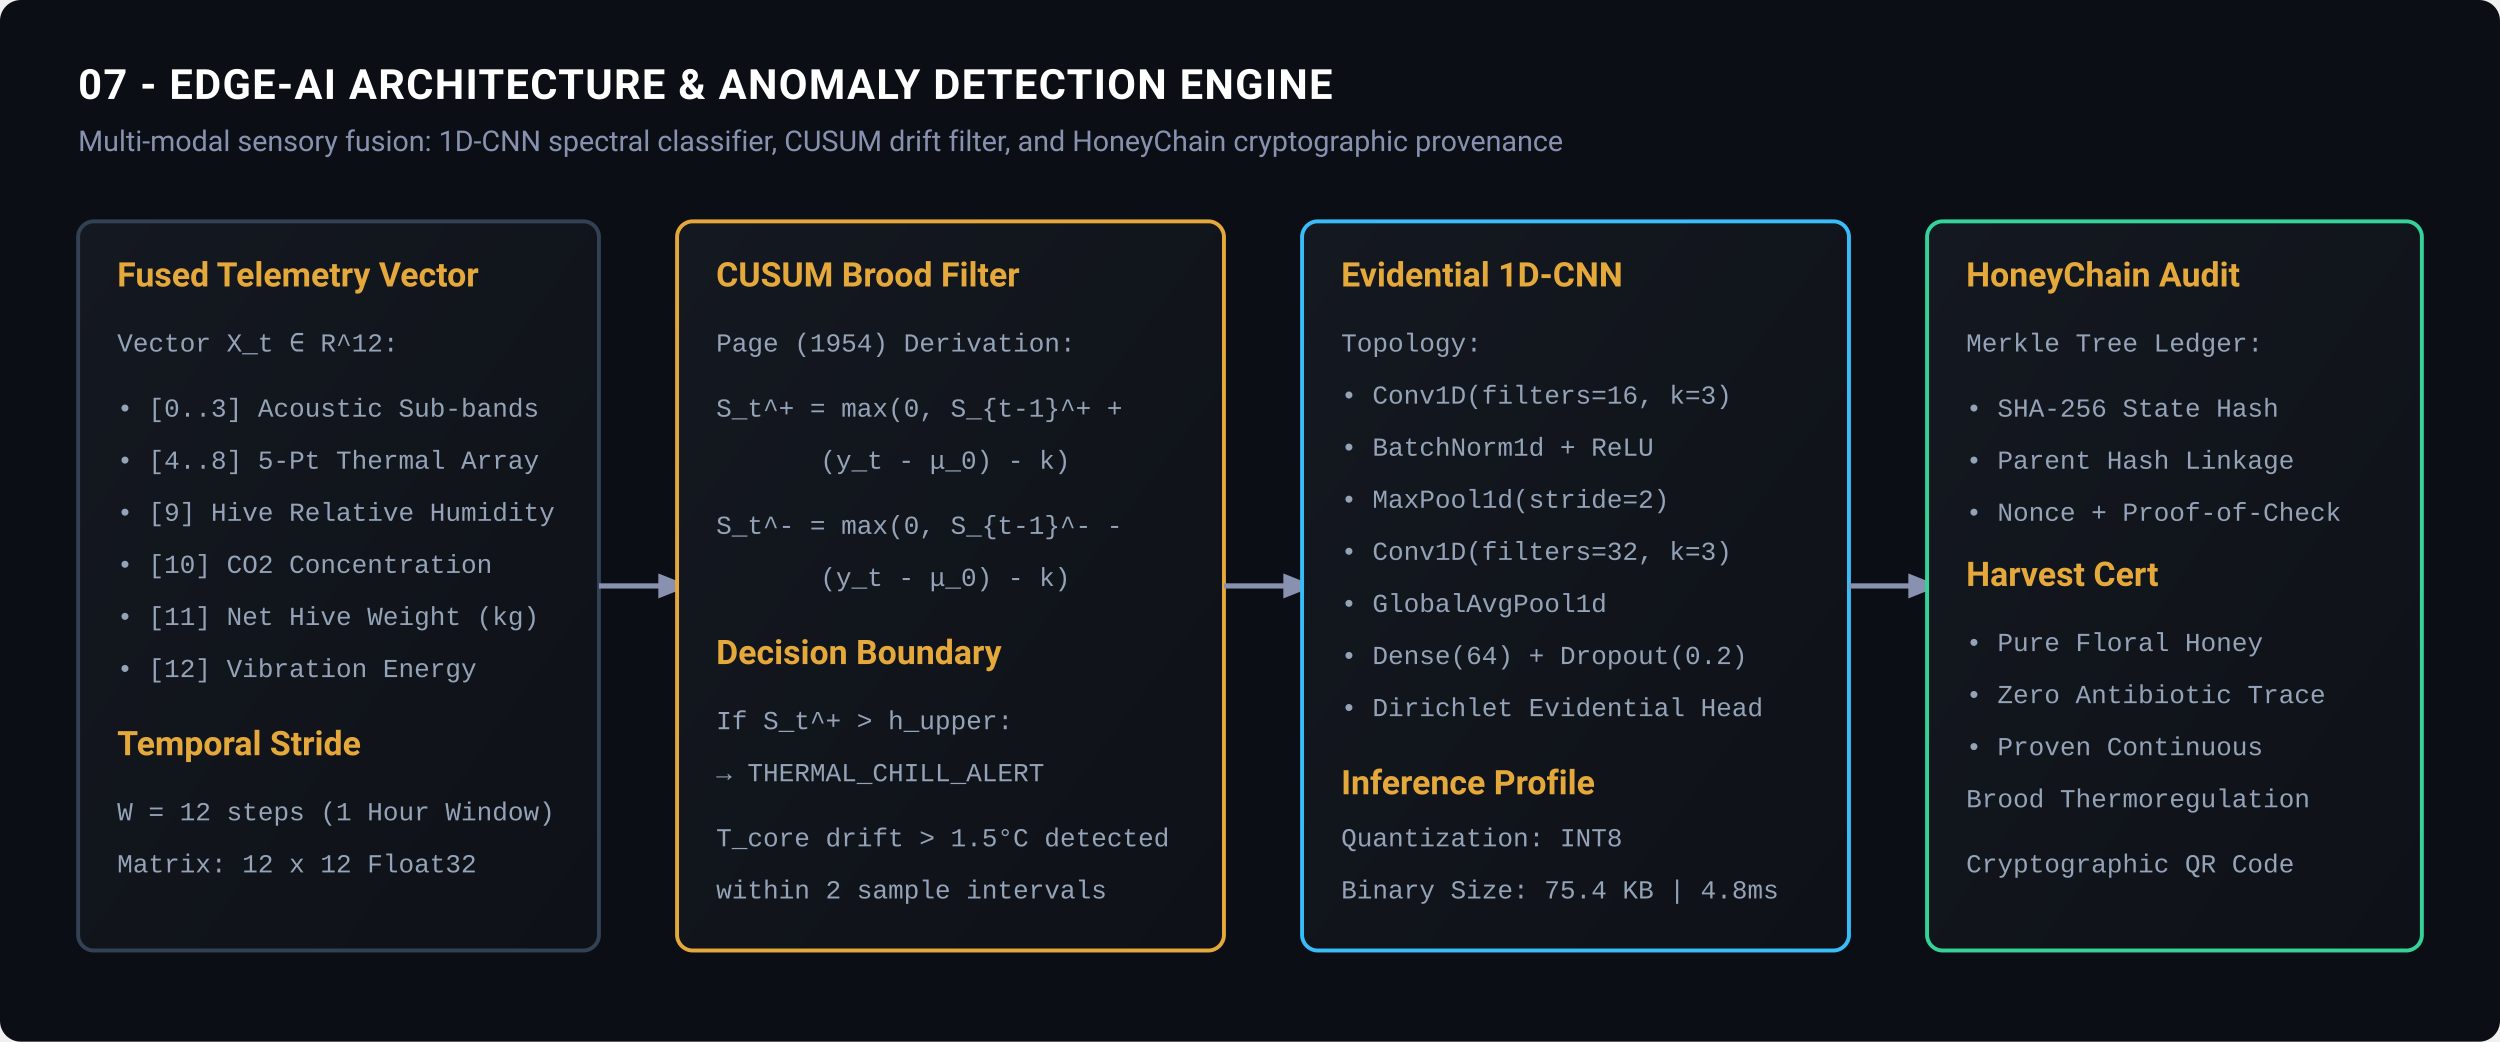
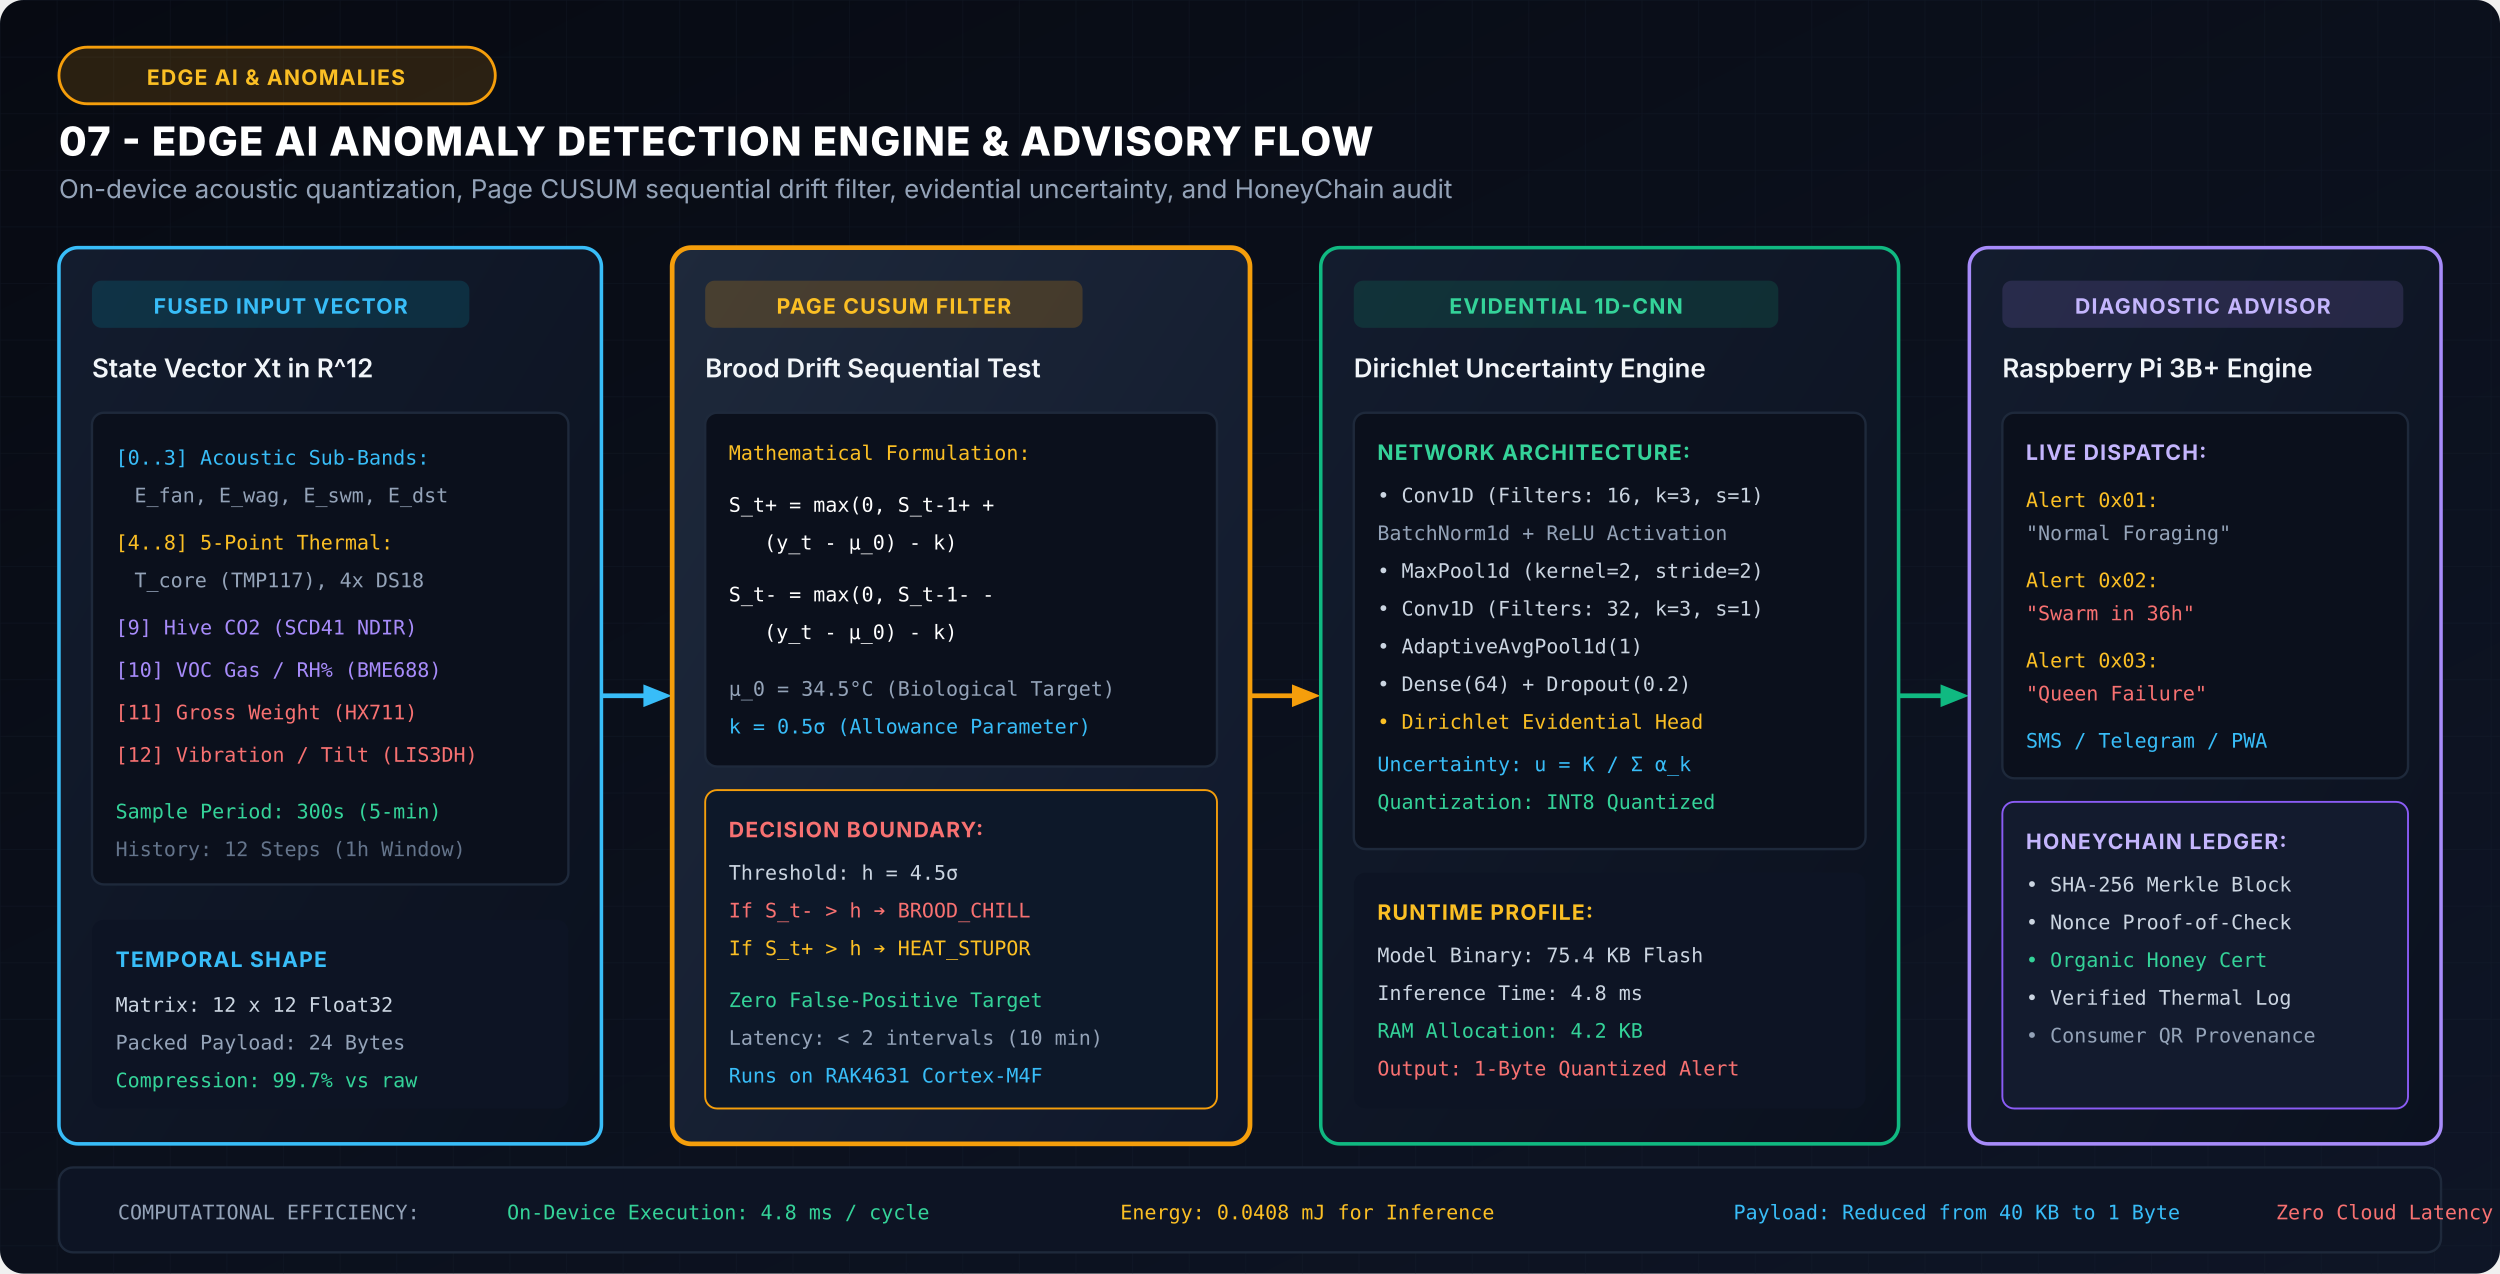
- <svg xmlns="http://www.w3.org/2000/svg" viewBox="0 0 960 400" width="960" height="400">
+ <svg xmlns="http://www.w3.org/2000/svg" viewBox="0 0 1060 540" width="100%" height="100%">
  <defs>
-     <linearGradient id="panelGrad" x1="0%" y1="0%" x2="100%" y2="100%">
-       <stop offset="0%" stop-color="#141820" />
-       <stop offset="100%" stop-color="#0e1117" />
+     <linearGradient id="bgGrad" x1="0%" y1="0%" x2="100%" y2="100%">
+       <stop offset="0%" stop-color="#070a12" />
+       <stop offset="50%" stop-color="#0b101c" />
+       <stop offset="100%" stop-color="#0e1526" />
    </linearGradient>
-     <linearGradient id="accentGrad" x1="0%" y1="0%" x2="100%" y2="0%">
-       <stop offset="0%" stop-color="#e5a93b" />
-       <stop offset="100%" stop-color="#f5c25d" />
+     <linearGradient id="cardGrad" x1="0%" y1="0%" x2="100%" y2="100%">
+       <stop offset="0%" stop-color="#131c2e" />
+       <stop offset="100%" stop-color="#0b111e" />
    </linearGradient>
-     <linearGradient id="blueGrad" x1="0%" y1="0%" x2="100%" y2="0%">
-       <stop offset="0%" stop-color="#2a3b5c" />
-       <stop offset="100%" stop-color="#1b253b" />
+     <linearGradient id="cardGradHighlight" x1="0%" y1="0%" x2="100%" y2="100%">
+       <stop offset="0%" stop-color="#1e293b" />
+       <stop offset="100%" stop-color="#0f172a" />
    </linearGradient>
-     <marker id="arrow" viewBox="0 0 10 10" refX="6" refY="5" markerWidth="6" markerHeight="6" orient="auto-start-reverse">
-       <path d="M 0 1 L 10 5 L 0 9 z" fill="#8892b0" />
+     <linearGradient id="goldGrad" x1="0%" y1="0%" x2="100%" y2="0%">
+       <stop offset="0%" stop-color="#f59e0b" />
+       <stop offset="100%" stop-color="#fbbf24" />
+     </linearGradient>
+     <linearGradient id="cyanGrad" x1="0%" y1="0%" x2="100%" y2="0%">
+       <stop offset="0%" stop-color="#06b6d4" />
+       <stop offset="100%" stop-color="#38bdf8" />
+     </linearGradient>
+     <linearGradient id="emeraldGrad" x1="0%" y1="0%" x2="100%" y2="0%">
+       <stop offset="0%" stop-color="#10b981" />
+       <stop offset="100%" stop-color="#34d399" />
+     </linearGradient>
+     <linearGradient id="roseGrad" x1="0%" y1="0%" x2="100%" y2="0%">
+       <stop offset="0%" stop-color="#ef4444" />
+       <stop offset="100%" stop-color="#f87171" />
+     </linearGradient>
+     <linearGradient id="violetGrad" x1="0%" y1="0%" x2="100%" y2="0%">
+       <stop offset="0%" stop-color="#8b5cf6" />
+       <stop offset="100%" stop-color="#a78bfa" />
+     </linearGradient>
+     <marker id="arrCyan" viewBox="0 0 10 10" refX="6" refY="5" markerWidth="6" markerHeight="6" orient="auto-start-reverse">
+       <path d="M 0 1 L 10 5 L 0 9 z" fill="#38bdf8" />
    </marker>
-     <marker id="arrowGold" viewBox="0 0 10 10" refX="6" refY="5" markerWidth="6" markerHeight="6" orient="auto-start-reverse">
-       <path d="M 0 1 L 10 5 L 0 9 z" fill="#e5a93b" />
+     <marker id="arrGold" viewBox="0 0 10 10" refX="6" refY="5" markerWidth="6" markerHeight="6" orient="auto-start-reverse">
+       <path d="M 0 1 L 10 5 L 0 9 z" fill="#f59e0b" />
    </marker>
+     <marker id="arrEmerald" viewBox="0 0 10 10" refX="6" refY="5" markerWidth="6" markerHeight="6" orient="auto-start-reverse">
+       <path d="M 0 1 L 10 5 L 0 9 z" fill="#10b981" />
+     </marker>
+     <marker id="arrRose" viewBox="0 0 10 10" refX="6" refY="5" markerWidth="6" markerHeight="6" orient="auto-start-reverse">
+       <path d="M 0 1 L 10 5 L 0 9 z" fill="#ef4444" />
+     </marker>
+     <marker id="arrMuted" viewBox="0 0 10 10" refX="6" refY="5" markerWidth="6" markerHeight="6" orient="auto-start-reverse">
+       <path d="M 0 1 L 10 5 L 0 9 z" fill="#64748b" />
+     </marker>
+     <pattern id="grid" width="24" height="24" patternUnits="userSpaceOnUse">
+       <path d="M 24 0 L 0 0 0 24" fill="none" stroke="#1e293b" stroke-width="0.5" stroke-opacity="0.3" />
+     </pattern>
  </defs>
  <style>
-         .title { font-family: -apple-system, BlinkMacSystemFont, "Segoe UI", Roboto, Helvetica, Arial, sans-serif; font-weight: 700; font-size: 16px; fill: #ffffff; letter-spacing: 0.5px; }
-         .subtitle { font-family: -apple-system, BlinkMacSystemFont, "Segoe UI", Roboto, Helvetica, Arial, sans-serif; font-size: 11px; fill: #8892b0; }
-         .box-title { font-family: -apple-system, BlinkMacSystemFont, "Segoe UI", Roboto, Helvetica, Arial, sans-serif; font-weight: 600; font-size: 13px; fill: #e5a93b; }
-         .box-body { font-family: -apple-system, BlinkMacSystemFont, "Segoe UI", Roboto, Helvetica, Arial, sans-serif; font-size: 11px; fill: #ccd6f6; line-height: 1.4; }
-         .mono { font-family: "SF Mono", Menlo, Consolas, Monaco, "Liberation Mono", monospace; font-size: 10px; fill: #94a3b8; }
-         .tag { font-family: -apple-system, BlinkMacSystemFont, "Segoe UI", Roboto, Helvetica, Arial, sans-serif; font-weight: 600; font-size: 9px; fill: #0f172a; }
+         .headline { font-family: -apple-system, BlinkMacSystemFont, "Segoe UI", Inter, Roboto, sans-serif; font-weight: 800; font-size: 17px; fill: #ffffff; letter-spacing: 0.5px; }
+         .subhead { font-family: -apple-system, BlinkMacSystemFont, "Segoe UI", Inter, Roboto, sans-serif; font-size: 11px; fill: #94a3b8; }
+         .sec-title { font-family: -apple-system, BlinkMacSystemFont, "Segoe UI", Inter, Roboto, sans-serif; font-weight: 700; font-size: 13px; letter-spacing: 0.3px; }
+         .body-title { font-family: -apple-system, BlinkMacSystemFont, "Segoe UI", Inter, Roboto, sans-serif; font-weight: 600; font-size: 11px; fill: #f1f5f9; }
+         .body-desc { font-family: -apple-system, BlinkMacSystemFont, "Segoe UI", Inter, Roboto, sans-serif; font-size: 10px; fill: #94a3b8; }
+         .mono-sm { font-family: "JetBrains Mono", "SF Mono", Menlo, Consolas, monospace; font-size: 9.5px; }
+         .mono-xs { font-family: "JetBrains Mono", "SF Mono", Menlo, Consolas, monospace; font-size: 8.5px; }
+         .badge { font-family: -apple-system, BlinkMacSystemFont, "Segoe UI", Inter, Roboto, sans-serif; font-weight: 700; font-size: 9px; letter-spacing: 0.5px; }
    </style>
-   <rect width="960" height="400" fill="#0b0e14" rx="8" />
-   <text x="30" y="38" class="title">07 - EDGE-AI ARCHITECTURE &amp; ANOMALY DETECTION ENGINE</text>
-   <text x="30" y="58" class="subtitle">Multi-modal sensory fusion: 1D-CNN spectral classifier, CUSUM drift filter, and HoneyChain cryptographic provenance</text>
-   <rect x="30" y="85" width="200" height="280" fill="url(#panelGrad)" stroke="#334155" stroke-width="1.5" rx="6" />
-   <text x="45" y="110" class="box-title">Fused Telemetry Vector</text>
-   <text x="45" y="135" class="mono">Vector X_t ∈ R^12:</text>
-   <text x="45" y="160" class="mono">• [0..3] Acoustic Sub-bands</text>
-   <text x="45" y="180" class="mono">• [4..8] 5-Pt Thermal Array</text>
-   <text x="45" y="200" class="mono">• [9] Hive Relative Humidity</text>
-   <text x="45" y="220" class="mono">• [10] CO2 Concentration</text>
-   <text x="45" y="240" class="mono">• [11] Net Hive Weight (kg)</text>
-   <text x="45" y="260" class="mono">• [12] Vibration Energy</text>
-   <text x="45" y="290" class="box-title" fill="#38bdf8">Temporal Stride</text>
-   <text x="45" y="315" class="mono">W = 12 steps (1 Hour Window)</text>
-   <text x="45" y="335" class="mono">Matrix: 12 x 12 Float32</text>
-   <path d="M 230 225 L 260 225" stroke="#8892b0" stroke-width="2" marker-end="url(#arrow)" />
-   <rect x="260" y="85" width="210" height="280" fill="url(#panelGrad)" stroke="#e5a93b" stroke-width="1.5" rx="6" />
-   <text x="275" y="110" class="box-title">CUSUM Brood Filter</text>
-   <text x="275" y="135" class="mono">Page (1954) Derivation:</text>
-   <text x="275" y="160" class="mono">S_t^+ = max(0, S_{t-1}^+ +</text>
-   <text x="315" y="180" class="mono">(y_t - μ_0) - k)</text>
-   <text x="275" y="205" class="mono">S_t^- = max(0, S_{t-1}^- -</text>
-   <text x="315" y="225" class="mono">(y_t - μ_0) - k)</text>
-   <text x="275" y="255" class="box-title" fill="#f87171">Decision Boundary</text>
-   <text x="275" y="280" class="mono">If S_t^+ &gt; h_upper:</text>
-   <text x="275" y="300" class="mono" fill="#f87171">→ THERMAL_CHILL_ALERT</text>
-   <text x="275" y="325" class="mono">T_core drift &gt; 1.5°C detected</text>
-   <text x="275" y="345" class="mono">within 2 sample intervals</text>
-   <path d="M 470 225 L 500 225" stroke="#8892b0" stroke-width="2" marker-end="url(#arrow)" />
-   <rect x="500" y="85" width="210" height="280" fill="url(#panelGrad)" stroke="#38bdf8" stroke-width="1.5" rx="6" />
-   <text x="515" y="110" class="box-title" fill="#38bdf8">Evidential 1D-CNN</text>
-   <text x="515" y="135" class="mono">Topology:</text>
-   <text x="515" y="155" class="mono">• Conv1D(filters=16, k=3)</text>
-   <text x="515" y="175" class="mono">• BatchNorm1d + ReLU</text>
-   <text x="515" y="195" class="mono">• MaxPool1d(stride=2)</text>
-   <text x="515" y="215" class="mono">• Conv1D(filters=32, k=3)</text>
-   <text x="515" y="235" class="mono">• GlobalAvgPool1d</text>
-   <text x="515" y="255" class="mono">• Dense(64) + Dropout(0.2)</text>
-   <text x="515" y="275" class="mono">• Dirichlet Evidential Head</text>
-   <text x="515" y="305" class="box-title" fill="#34d399">Inference Profile</text>
-   <text x="515" y="325" class="mono">Quantization: INT8</text>
-   <text x="515" y="345" class="mono">Binary Size: 75.4 KB | 4.8ms</text>
-   <path d="M 710 225 L 740 225" stroke="#8892b0" stroke-width="2" marker-end="url(#arrow)" />
-   <rect x="740" y="85" width="190" height="280" fill="url(#panelGrad)" stroke="#34d399" stroke-width="1.5" rx="6" />
-   <text x="755" y="110" class="box-title" fill="#34d399">HoneyChain Audit</text>
-   <text x="755" y="135" class="mono">Merkle Tree Ledger:</text>
-   <text x="755" y="160" class="mono">• SHA-256 State Hash</text>
-   <text x="755" y="180" class="mono">• Parent Hash Linkage</text>
-   <text x="755" y="200" class="mono">• Nonce + Proof-of-Check</text>
-   <text x="755" y="225" class="box-title" fill="#e5a93b">Harvest Cert</text>
-   <text x="755" y="250" class="mono">• Pure Floral Honey</text>
-   <text x="755" y="270" class="mono">• Zero Antibiotic Trace</text>
-   <text x="755" y="290" class="mono">• Proven Continuous</text>
-   <text x="755" y="310" class="mono">  Brood Thermoregulation</text>
-   <text x="755" y="335" class="mono" fill="#34d399">Cryptographic QR Code</text>
+   <rect width="1060" height="540" fill="url(#bgGrad)" rx="10" />
+   <rect width="1060" height="540" fill="url(#grid)" rx="10" />
+   <rect x="25" y="20" width="185" height="24" rx="12" fill="rgba(245, 158, 11, 0.15)" stroke="#f59e0b" stroke-width="1.2" />
+   <text x="117" y="36" class="badge" fill="#fbbf24" text-anchor="middle">EDGE AI &amp; ANOMALIES</text>
+   <text x="25" y="66" class="headline">07 - EDGE AI ANOMALY DETECTION ENGINE &amp; ADVISORY FLOW</text>
+   <text x="25" y="84" class="subhead">On-device acoustic quantization, Page CUSUM sequential drift filter, evidential uncertainty, and HoneyChain audit</text>
+   <g transform="translate(25, 105)">
+     <rect x="0" y="0" width="230" height="380" rx="8" fill="url(#cardGrad)" stroke="#38bdf8" stroke-width="1.5" />
+     <rect x="14" y="14" width="160" height="20" rx="4" fill="rgba(6, 182, 212, 0.15)" />
+     <text x="94" y="28" class="badge" fill="#38bdf8" text-anchor="middle">FUSED INPUT VECTOR</text>
+     <text x="14" y="55" class="body-title">State Vector Xt in R^12</text>
+     <g transform="translate(14, 70)">
+       <rect width="202" height="200" rx="5" fill="#0b101c" stroke="#1e293b" />
+       <text x="10" y="22" class="mono-xs" fill="#38bdf8">[0..3] Acoustic Sub-Bands:</text>
+       <text x="18" y="38" class="mono-xs" fill="#94a3b8"> E_fan, E_wag, E_swm, E_dst</text>
+       <text x="10" y="58" class="mono-xs" fill="#fbbf24">[4..8] 5-Point Thermal:</text>
+       <text x="18" y="74" class="mono-xs" fill="#94a3b8"> T_core (TMP117), 4x DS18</text>
+       <text x="10" y="94" class="mono-xs" fill="#a78bfa">[9] Hive CO2 (SCD41 NDIR)</text>
+       <text x="10" y="112" class="mono-xs" fill="#a78bfa">[10] VOC Gas / RH% (BME688)</text>
+       <text x="10" y="130" class="mono-xs" fill="#f87171">[11] Gross Weight (HX711)</text>
+       <text x="10" y="148" class="mono-xs" fill="#f87171">[12] Vibration / Tilt (LIS3DH)</text>
+       <text x="10" y="172" class="mono-xs" fill="#34d399">Sample Period: 300s (5-min)</text>
+       <text x="10" y="188" class="mono-xs" fill="#64748b">History: 12 Steps (1h Window)</text>
+     </g>
+     <rect x="14" y="285" width="202" height="80" rx="5" fill="#0d1424" />
+     <text x="24" y="305" class="badge" fill="#38bdf8">TEMPORAL SHAPE</text>
+     <text x="24" y="324" class="mono-xs" fill="#cbd5e1">Matrix: 12 x 12 Float32</text>
+     <text x="24" y="340" class="mono-xs" fill="#94a3b8">Packed Payload: 24 Bytes</text>
+     <text x="24" y="356" class="mono-xs" fill="#34d399">Compression: 99.7% vs raw</text>
+     <path d="M 230 190 L 255 190" stroke="#38bdf8" stroke-width="2" marker-end="url(#arrCyan)" />
+     <rect x="260" y="0" width="245" height="380" rx="8" fill="url(#cardGradHighlight)" stroke="#f59e0b" stroke-width="2" />
+     <rect x="274" y="14" width="160" height="20" rx="4" fill="rgba(245, 158, 11, 0.2)" />
+     <text x="354" y="28" class="badge" fill="#fbbf24" text-anchor="middle">PAGE CUSUM FILTER</text>
+     <text x="274" y="55" class="body-title">Brood Drift Sequential Test</text>
+     <g transform="translate(274, 70)">
+       <rect width="217" height="150" rx="5" fill="#0b101c" stroke="#1e293b" />
+       <text x="10" y="20" class="mono-xs" fill="#fbbf24">Mathematical Formulation:</text>
+       <text x="10" y="42" class="mono-xs" fill="#ffffff">S_t+ = max(0, S_t-1+ +</text>
+       <text x="25" y="58" class="mono-xs" fill="#ffffff">       (y_t - μ_0) - k)</text>
+       <text x="10" y="80" class="mono-xs" fill="#ffffff">S_t- = max(0, S_t-1- -</text>
+       <text x="25" y="96" class="mono-xs" fill="#ffffff">       (y_t - μ_0) - k)</text>
+       <text x="10" y="120" class="mono-xs" fill="#94a3b8">μ_0 = 34.5°C (Biological Target)</text>
+       <text x="10" y="136" class="mono-xs" fill="#38bdf8">k = 0.5σ (Allowance Parameter)</text>
+     </g>
+     <g transform="translate(274, 230)">
+       <rect width="217" height="135" rx="5" fill="#0d1829" stroke="#f59e0b" stroke-width="0.8" />
+       <text x="10" y="20" class="badge" fill="#f87171">DECISION BOUNDARY:</text>
+       <text x="10" y="38" class="mono-xs" fill="#cbd5e1">Threshold: h = 4.5σ</text>
+       <text x="10" y="54" class="mono-xs" fill="#f87171">If S_t- &gt; h ➔ BROOD_CHILL</text>
+       <text x="10" y="70" class="mono-xs" fill="#fbbf24">If S_t+ &gt; h ➔ HEAT_STUPOR</text>
+       <text x="10" y="92" class="mono-xs" fill="#34d399">Zero False-Positive Target</text>
+       <text x="10" y="108" class="mono-xs" fill="#94a3b8">Latency: &lt; 2 intervals (10 min)</text>
+       <text x="10" y="124" class="mono-xs" fill="#38bdf8">Runs on RAK4631 Cortex-M4F</text>
+     </g>
+     <path d="M 505 190 L 530 190" stroke="#f59e0b" stroke-width="2" marker-end="url(#arrGold)" />
+     <rect x="535" y="0" width="245" height="380" rx="8" fill="url(#cardGrad)" stroke="#10b981" stroke-width="1.5" />
+     <rect x="549" y="14" width="180" height="20" rx="4" fill="rgba(16, 185, 129, 0.15)" />
+     <text x="639" y="28" class="badge" fill="#34d399" text-anchor="middle">EVIDENTIAL 1D-CNN</text>
+     <text x="549" y="55" class="body-title">Dirichlet Uncertainty Engine</text>
+     <g transform="translate(549, 70)">
+       <rect width="217" height="185" rx="5" fill="#0b101c" stroke="#1e293b" />
+       <text x="10" y="20" class="badge" fill="#34d399">NETWORK ARCHITECTURE:</text>
+       <text x="10" y="38" class="mono-xs" fill="#cbd5e1">• Conv1D (Filters: 16, k=3, s=1)</text>
+       <text x="10" y="54" class="mono-xs" fill="#94a3b8">  BatchNorm1d + ReLU Activation</text>
+       <text x="10" y="70" class="mono-xs" fill="#cbd5e1">• MaxPool1d (kernel=2, stride=2)</text>
+       <text x="10" y="86" class="mono-xs" fill="#cbd5e1">• Conv1D (Filters: 32, k=3, s=1)</text>
+       <text x="10" y="102" class="mono-xs" fill="#cbd5e1">• AdaptiveAvgPool1d(1)</text>
+       <text x="10" y="118" class="mono-xs" fill="#cbd5e1">• Dense(64) + Dropout(0.2)</text>
+       <text x="10" y="134" class="mono-xs" fill="#fbbf24">• Dirichlet Evidential Head</text>
+       <text x="10" y="152" class="mono-xs" fill="#38bdf8">Uncertainty: u = K / Σ α_k</text>
+       <text x="10" y="168" class="mono-xs" fill="#34d399">Quantization: INT8 Quantized</text>
+     </g>
+     <g transform="translate(549, 265)">
+       <rect width="217" height="100" rx="5" fill="#0d1424" />
+       <text x="10" y="20" class="badge" fill="#fbbf24">RUNTIME PROFILE:</text>
+       <text x="10" y="38" class="mono-xs" fill="#cbd5e1">Model Binary: 75.4 KB Flash</text>
+       <text x="10" y="54" class="mono-xs" fill="#cbd5e1">Inference Time: 4.8 ms</text>
+       <text x="10" y="70" class="mono-xs" fill="#34d399">RAM Allocation: 4.2 KB</text>
+       <text x="10" y="86" class="mono-xs" fill="#f87171">Output: 1-Byte Quantized Alert</text>
+     </g>
+     <path d="M 780 190 L 805 190" stroke="#10b981" stroke-width="2" marker-end="url(#arrEmerald)" />
+     <rect x="810" y="0" width="200" height="380" rx="8" fill="url(#cardGrad)" stroke="#a78bfa" stroke-width="1.5" />
+     <rect x="824" y="14" width="170" height="20" rx="4" fill="rgba(167, 139, 250, 0.15)" />
+     <text x="909" y="28" class="badge" fill="#c4b5fd" text-anchor="middle">DIAGNOSTIC ADVISOR</text>
+     <text x="824" y="55" class="body-title">Raspberry Pi 3B+ Engine</text>
+     <g transform="translate(824, 70)">
+       <rect width="172" height="155" rx="5" fill="#0b101c" stroke="#1e293b" />
+       <text x="10" y="20" class="badge" fill="#c4b5fd">LIVE DISPATCH:</text>
+       <text x="10" y="40" class="mono-xs" fill="#fbbf24">Alert 0x01:</text>
+       <text x="10" y="54" class="mono-xs" fill="#94a3b8">"Normal Foraging"</text>
+       <text x="10" y="74" class="mono-xs" fill="#fbbf24">Alert 0x02:</text>
+       <text x="10" y="88" class="mono-xs" fill="#f87171">"Swarm in 36h"</text>
+       <text x="10" y="108" class="mono-xs" fill="#fbbf24">Alert 0x03:</text>
+       <text x="10" y="122" class="mono-xs" fill="#f87171">"Queen Failure"</text>
+       <text x="10" y="142" class="mono-xs" fill="#38bdf8">SMS / Telegram / PWA</text>
+     </g>
+     <g transform="translate(824, 235)">
+       <rect width="172" height="130" rx="5" fill="#131b2e" stroke="#8b5cf6" stroke-width="0.8" />
+       <text x="10" y="20" class="badge" fill="#c4b5fd">HONEYCHAIN LEDGER:</text>
+       <text x="10" y="38" class="mono-xs" fill="#cbd5e1">• SHA-256 Merkle Block</text>
+       <text x="10" y="54" class="mono-xs" fill="#cbd5e1">• Nonce Proof-of-Check</text>
+       <text x="10" y="70" class="mono-xs" fill="#34d399">• Organic Honey Cert</text>
+       <text x="10" y="86" class="mono-xs" fill="#cbd5e1">• Verified Thermal Log</text>
+       <text x="10" y="102" class="mono-xs" fill="#94a3b8">• Consumer QR Provenance</text>
+     </g>
+   </g>
+   <g transform="translate(25, 495)">
+     <rect width="1010" height="36" rx="6" fill="#0d1424" stroke="#1e293b" />
+     <text x="25" y="22" class="mono-xs" fill="#94a3b8">COMPUTATIONAL EFFICIENCY:</text>
+     <text x="190" y="22" class="mono-xs" fill="#34d399">On-Device Execution: 4.8 ms / cycle</text>
+     <text x="450" y="22" class="mono-xs" fill="#fbbf24">Energy: 0.0408 mJ for Inference</text>
+     <text x="710" y="22" class="mono-xs" fill="#38bdf8">Payload: Reduced from 40 KB to 1 Byte</text>
+     <text x="940" y="22" class="mono-xs" fill="#f87171">Zero Cloud Latency</text>
+   </g>
</svg>
